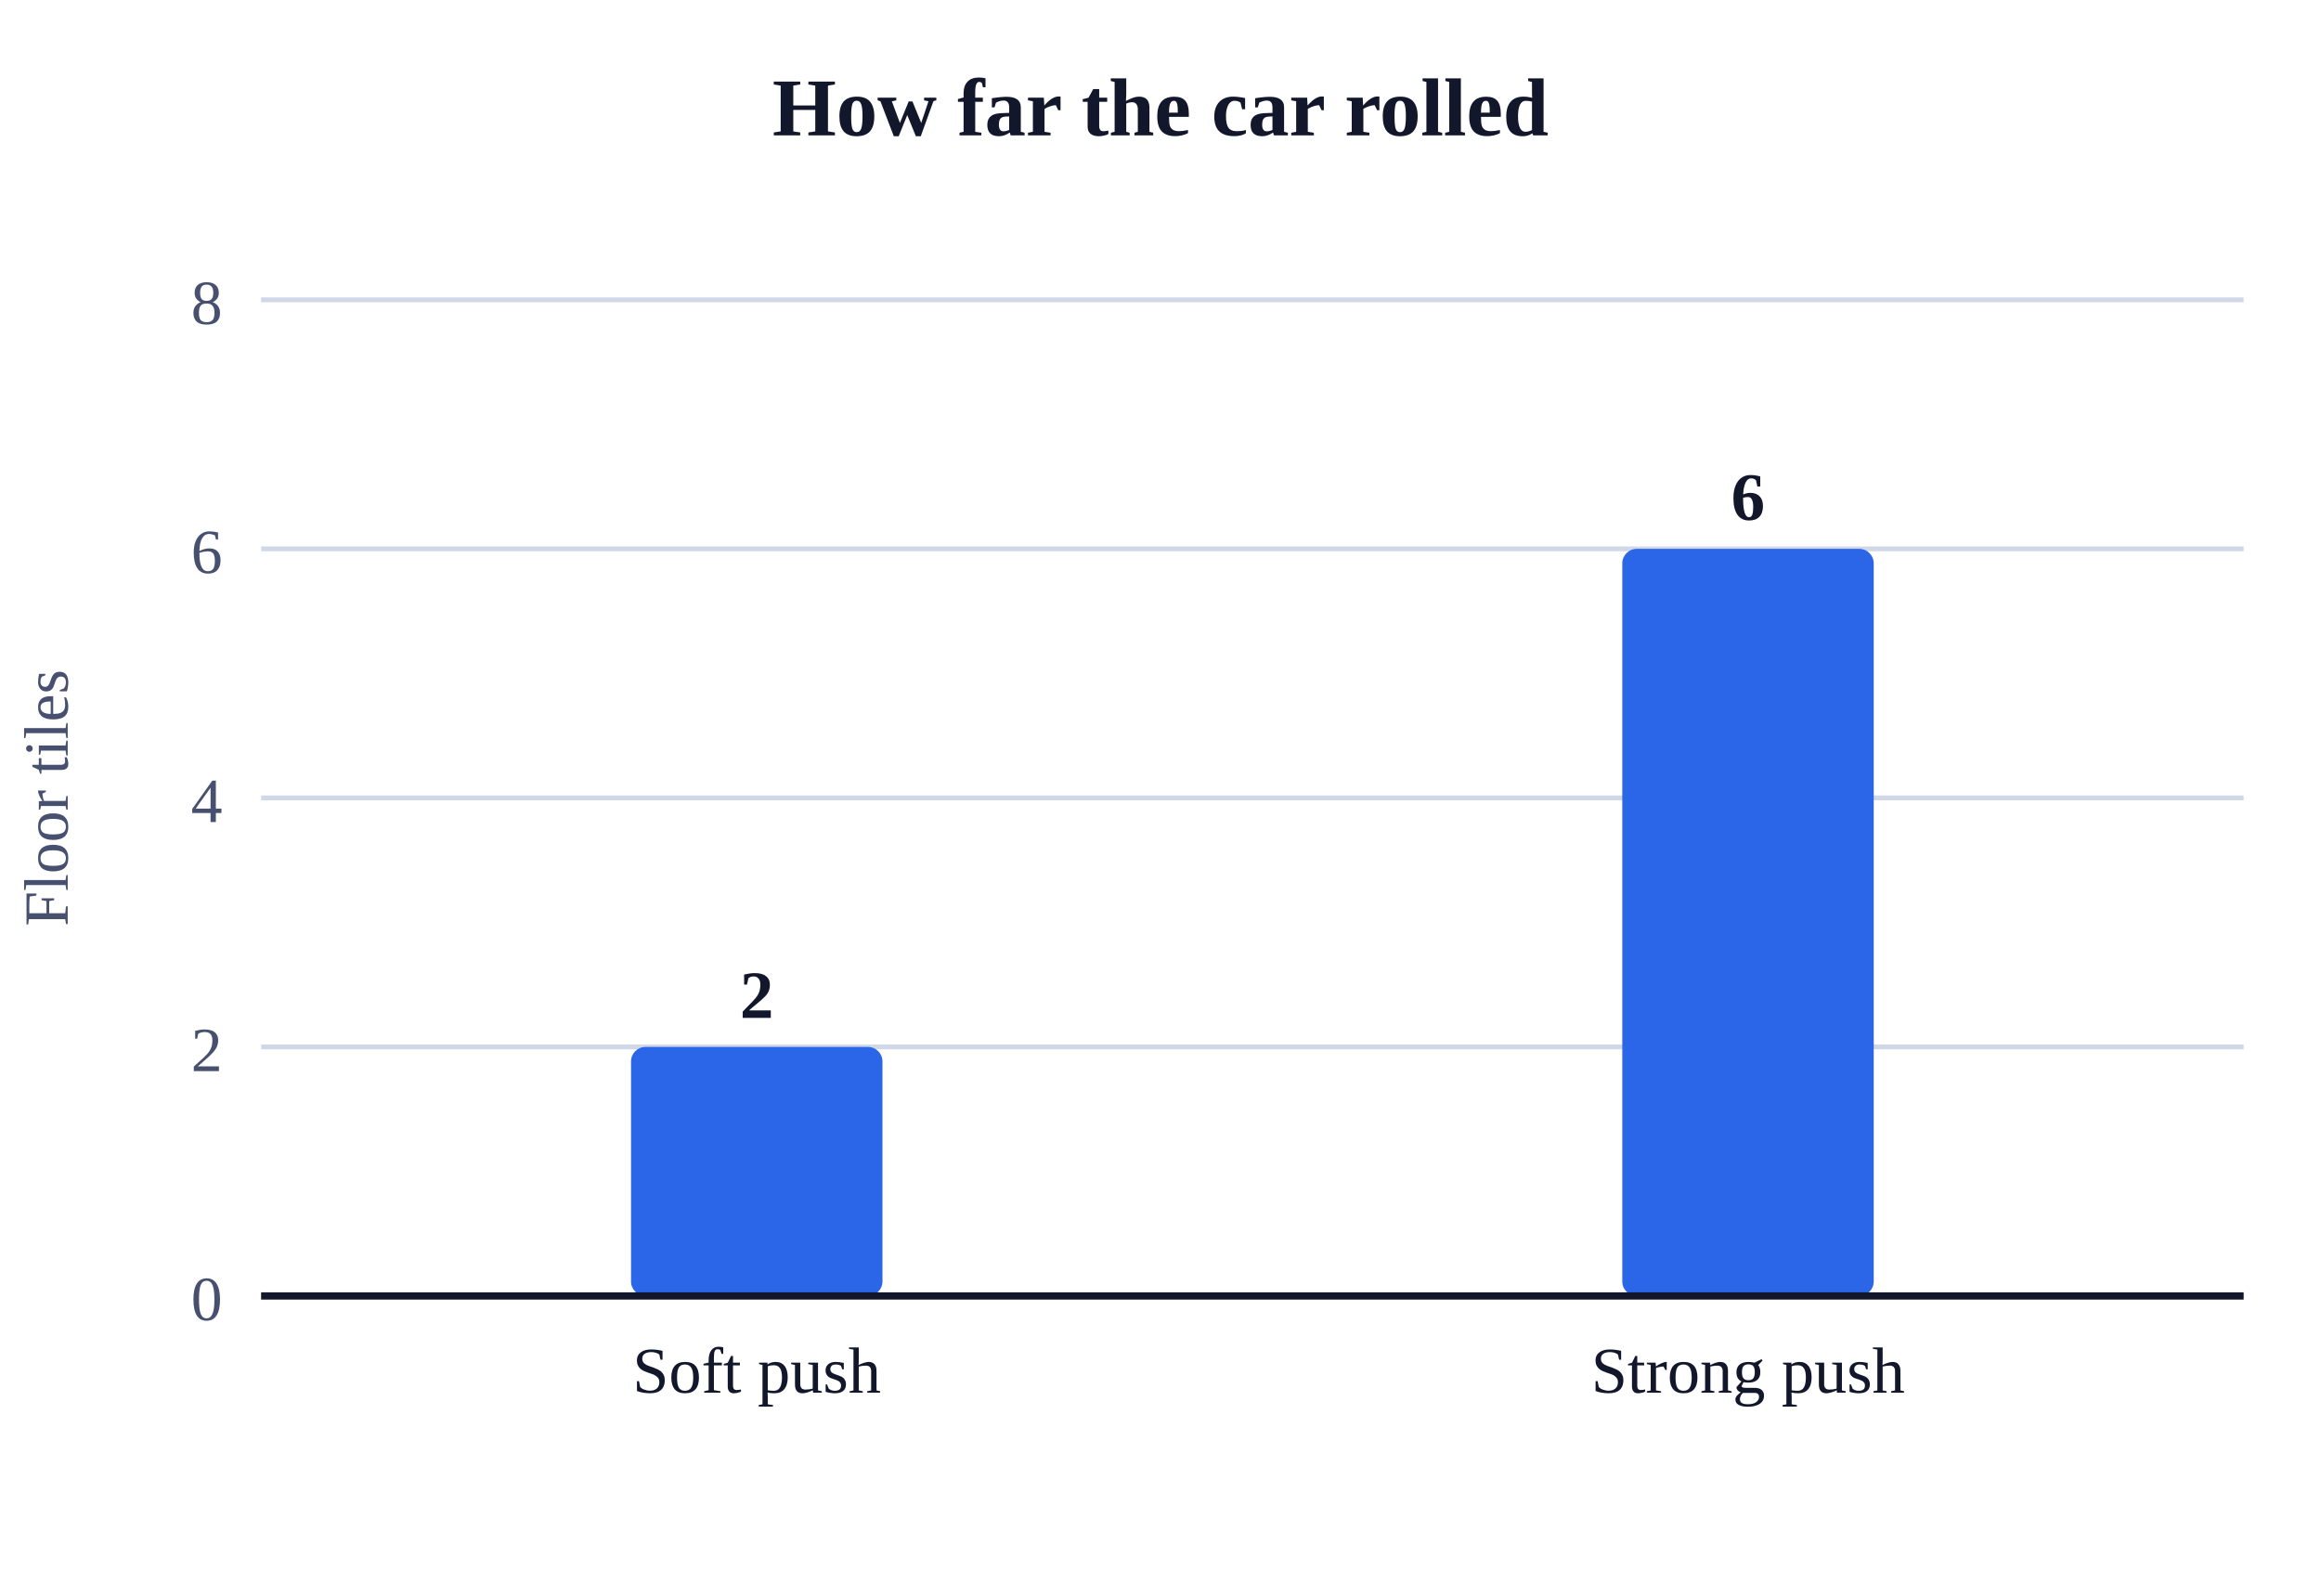
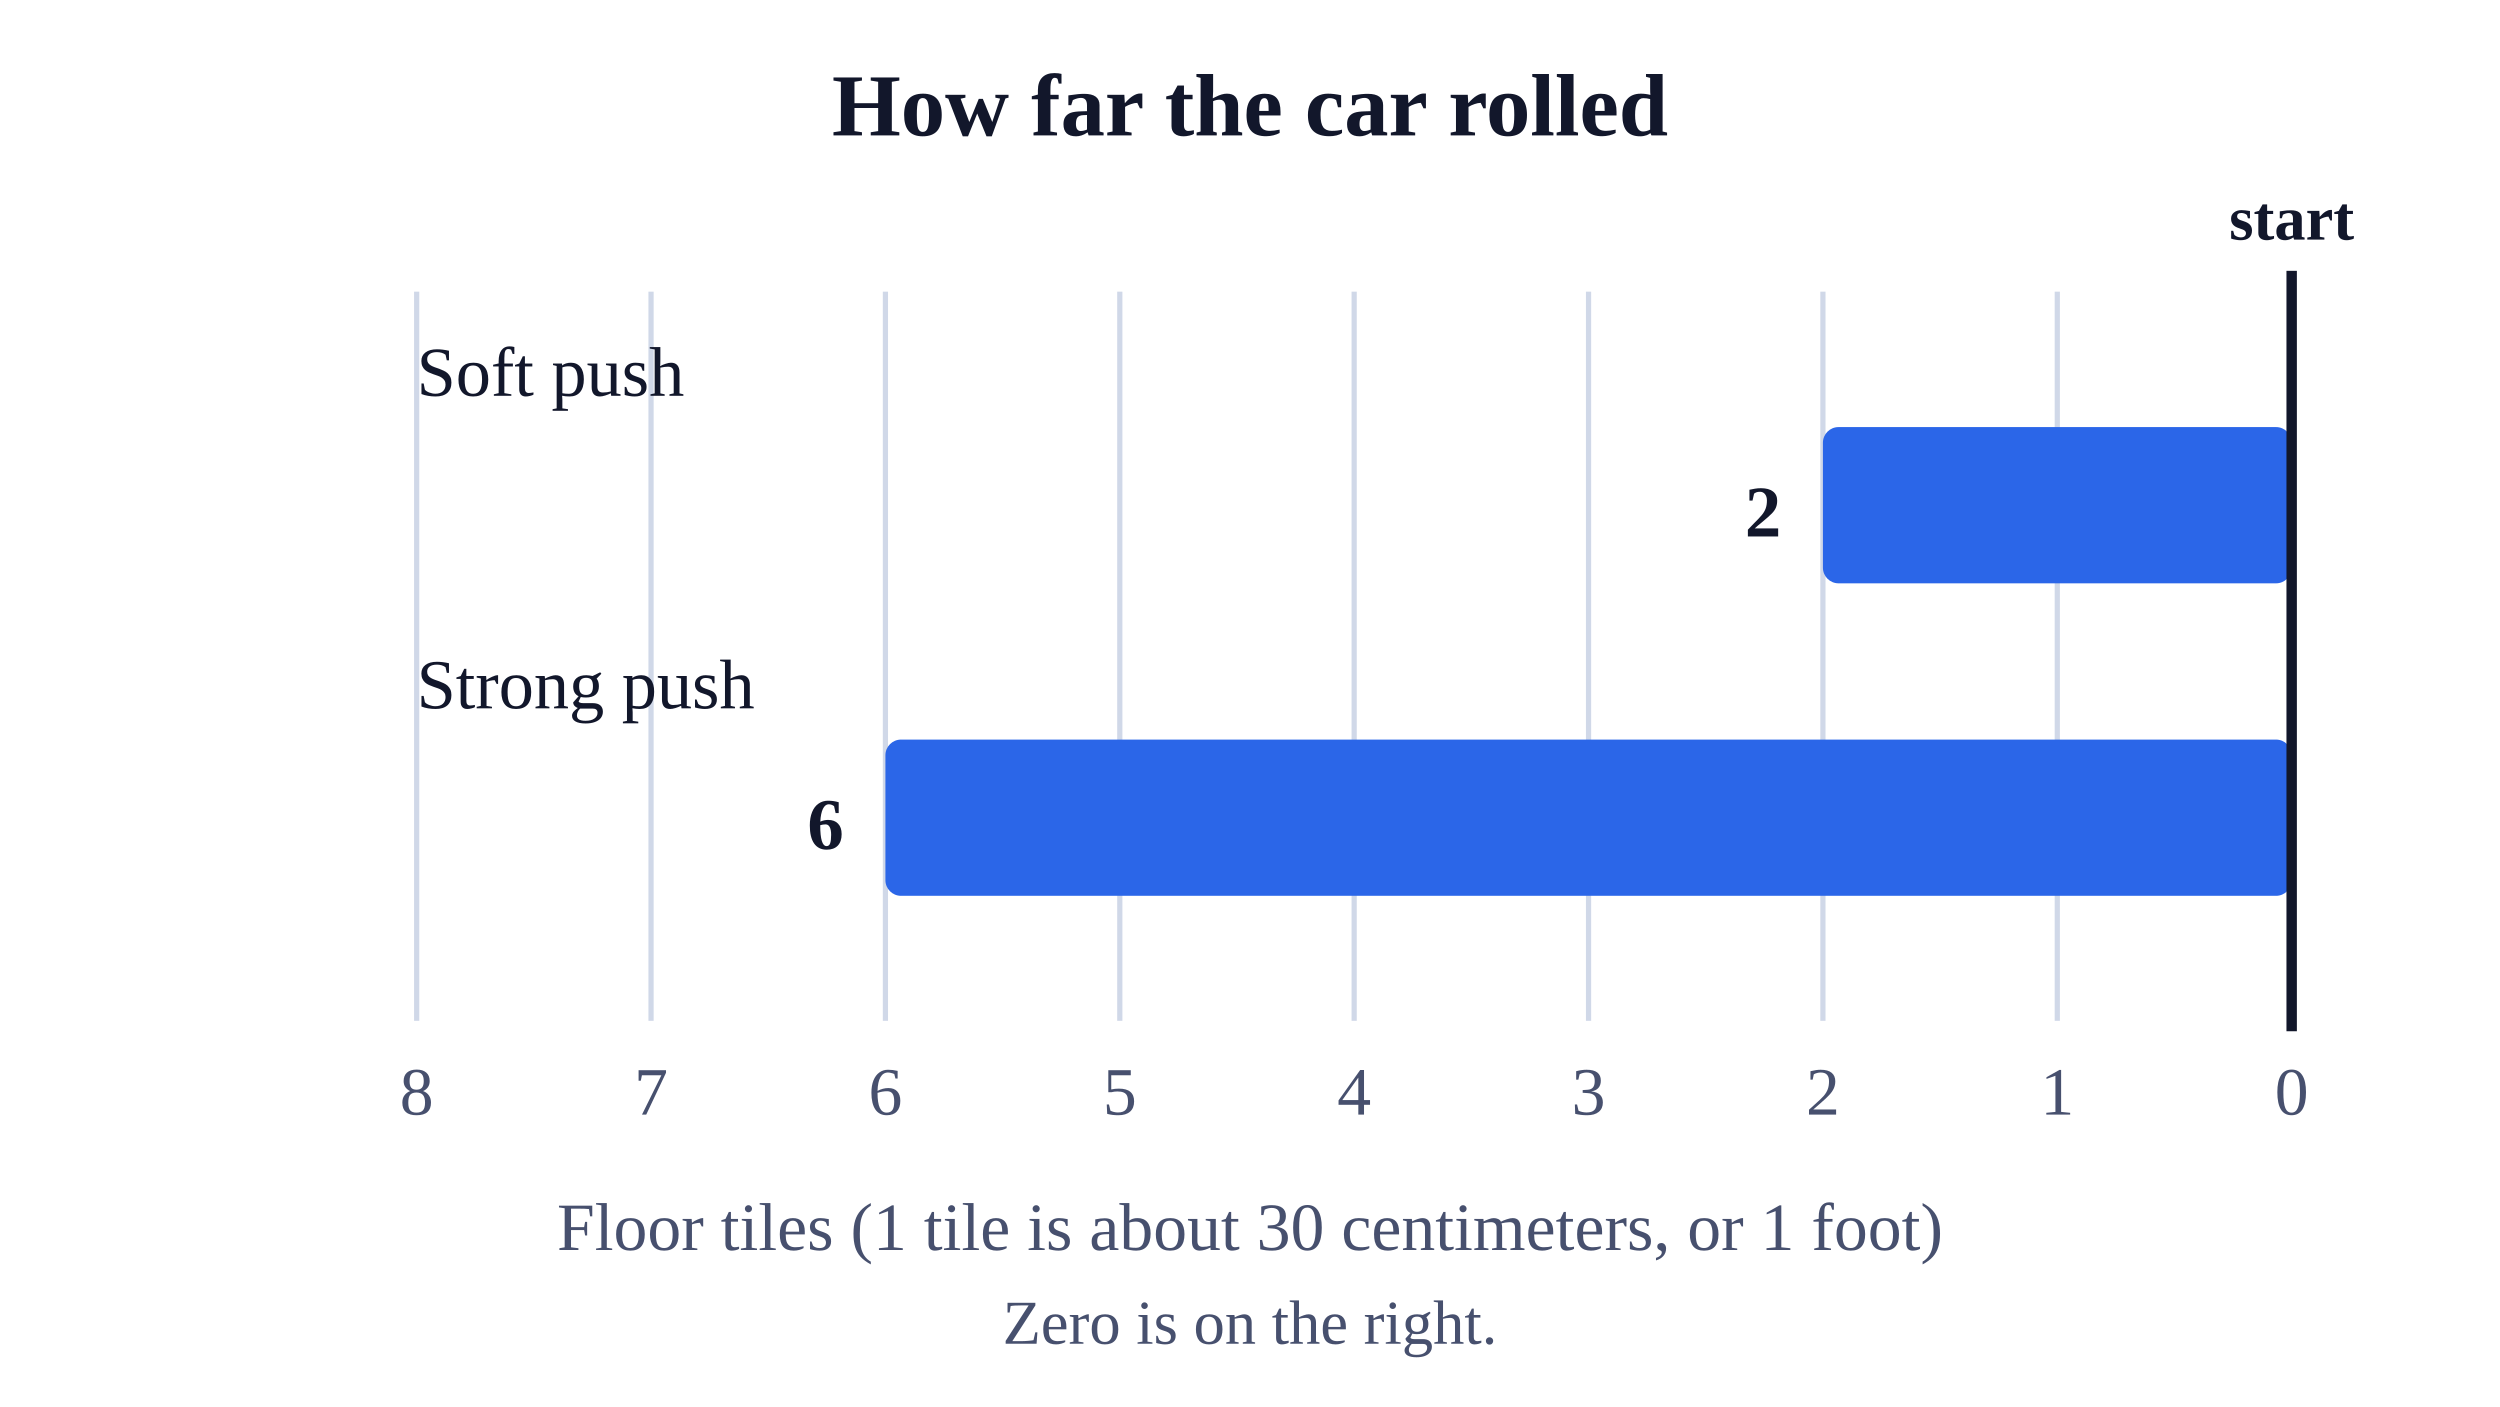
- <svg xmlns="http://www.w3.org/2000/svg" class="k5i-svg" viewBox="0 0 480 330" role="img" aria-labelledby="g-ka-push-t g-ka-push-d" font-family="var(--font-body, system-ui, sans-serif)">
-   <rect x="0" y="0" width="480" height="330" fill="var(--surface, #fff)" />
-   <text x="240" y="28" text-anchor="middle" font-size="17" font-weight="700" fill="var(--ink, #12172B)">How far the car rolled</text>
-   <line x1="54" x2="464" y1="268" y2="268" stroke="var(--line, #D0D8E8)" stroke-width="1" />
-   <text x="46" y="273" text-anchor="end" font-size="13" fill="var(--muted, #47506E)">0</text>
-   <line x1="54" x2="464" y1="216.5" y2="216.5" stroke="var(--line, #D0D8E8)" stroke-width="1" />
-   <text x="46" y="221.5" text-anchor="end" font-size="13" fill="var(--muted, #47506E)">2</text>
-   <line x1="54" x2="464" y1="165" y2="165" stroke="var(--line, #D0D8E8)" stroke-width="1" />
-   <text x="46" y="170" text-anchor="end" font-size="13" fill="var(--muted, #47506E)">4</text>
-   <line x1="54" x2="464" y1="113.5" y2="113.5" stroke="var(--line, #D0D8E8)" stroke-width="1" />
-   <text x="46" y="118.5" text-anchor="end" font-size="13" fill="var(--muted, #47506E)">6</text>
-   <line x1="54" x2="464" y1="62" y2="62" stroke="var(--line, #D0D8E8)" stroke-width="1" />
-   <text x="46" y="67" text-anchor="end" font-size="13" fill="var(--muted, #47506E)">8</text>
-   <text transform="translate(14 165) rotate(-90)" text-anchor="middle" font-size="13" fill="var(--muted, #47506E)">Floor tiles</text>
-   <rect x="130.5" y="216.5" width="52" height="51.5" rx="3" fill="var(--reflect, #2B66E8)" />
-   <text x="156.5" y="210.5" text-anchor="middle" font-size="14" font-weight="700" fill="var(--ink, #12172B)">2</text>
-   <text x="156.5" y="288" text-anchor="middle" font-size="13.5" fill="var(--ink, #12172B)">Soft push</text>
-   <rect x="335.5" y="113.5" width="52" height="154.5" rx="3" fill="var(--reflect, #2B66E8)" />
-   <text x="361.5" y="107.5" text-anchor="middle" font-size="14" font-weight="700" fill="var(--ink, #12172B)">6</text>
-   <text x="361.5" y="288" text-anchor="middle" font-size="13.5" fill="var(--ink, #12172B)">Strong push</text>
-   <line x1="54" x2="464" y1="268" y2="268" stroke="var(--ink, #12172B)" stroke-width="1.5" />
+ <svg xmlns="http://www.w3.org/2000/svg" class="k5i-svg" viewBox="0 0 480 270" role="img" aria-labelledby="g-ka-push-t g-ka-push-d" font-family="var(--font-body, system-ui, sans-serif)">
+   <rect x="0" y="0" width="480" height="270" fill="var(--surface, #fff)" />
+   <text x="240" y="26" text-anchor="middle" font-size="17" font-weight="700" fill="var(--ink, #12172B)">How far the car rolled</text>
+   <line x1="440" x2="440" y1="56" y2="196" stroke="var(--line, #D0D8E8)" stroke-width="1" />
+   <text x="440" y="214" text-anchor="middle" font-size="13" fill="var(--muted, #47506E)">0</text>
+   <line x1="395" x2="395" y1="56" y2="196" stroke="var(--line, #D0D8E8)" stroke-width="1" />
+   <text x="395" y="214" text-anchor="middle" font-size="13" fill="var(--muted, #47506E)">1</text>
+   <line x1="350" x2="350" y1="56" y2="196" stroke="var(--line, #D0D8E8)" stroke-width="1" />
+   <text x="350" y="214" text-anchor="middle" font-size="13" fill="var(--muted, #47506E)">2</text>
+   <line x1="305" x2="305" y1="56" y2="196" stroke="var(--line, #D0D8E8)" stroke-width="1" />
+   <text x="305" y="214" text-anchor="middle" font-size="13" fill="var(--muted, #47506E)">3</text>
+   <line x1="260" x2="260" y1="56" y2="196" stroke="var(--line, #D0D8E8)" stroke-width="1" />
+   <text x="260" y="214" text-anchor="middle" font-size="13" fill="var(--muted, #47506E)">4</text>
+   <line x1="215" x2="215" y1="56" y2="196" stroke="var(--line, #D0D8E8)" stroke-width="1" />
+   <text x="215" y="214" text-anchor="middle" font-size="13" fill="var(--muted, #47506E)">5</text>
+   <line x1="170" x2="170" y1="56" y2="196" stroke="var(--line, #D0D8E8)" stroke-width="1" />
+   <text x="170" y="214" text-anchor="middle" font-size="13" fill="var(--muted, #47506E)">6</text>
+   <line x1="125" x2="125" y1="56" y2="196" stroke="var(--line, #D0D8E8)" stroke-width="1" />
+   <text x="125" y="214" text-anchor="middle" font-size="13" fill="var(--muted, #47506E)">7</text>
+   <line x1="80" x2="80" y1="56" y2="196" stroke="var(--line, #D0D8E8)" stroke-width="1" />
+   <text x="80" y="214" text-anchor="middle" font-size="13" fill="var(--muted, #47506E)">8</text>
+   <text x="80" y="76" font-size="13.5" fill="var(--ink, #12172B)">Soft push</text>
+   <rect x="350" y="82" width="90" height="30" rx="3" fill="var(--reflect, #2B66E8)" />
+   <text x="342" y="103" text-anchor="end" font-size="14" font-weight="700" fill="var(--ink, #12172B)">2</text>
+   <text x="80" y="136" font-size="13.5" fill="var(--ink, #12172B)">Strong push</text>
+   <rect x="170" y="142" width="270" height="30" rx="3" fill="var(--reflect, #2B66E8)" />
+   <text x="162" y="163" text-anchor="end" font-size="14" font-weight="700" fill="var(--ink, #12172B)">6</text>
+   <line x1="440" x2="440" y1="52" y2="198" stroke="var(--ink, #12172B)" stroke-width="2" />
+   <text x="440" y="46" text-anchor="middle" font-size="12" font-weight="700" fill="var(--ink, #12172B)">start</text>
+   <text x="240" y="240" text-anchor="middle" font-size="13" fill="var(--muted, #47506E)">Floor tiles (1 tile is about 30 centimeters, or 1 foot)</text>
+   <text x="240" y="258" text-anchor="middle" font-size="12" fill="var(--muted, #47506E)">Zero is on the right.</text>
</svg>
